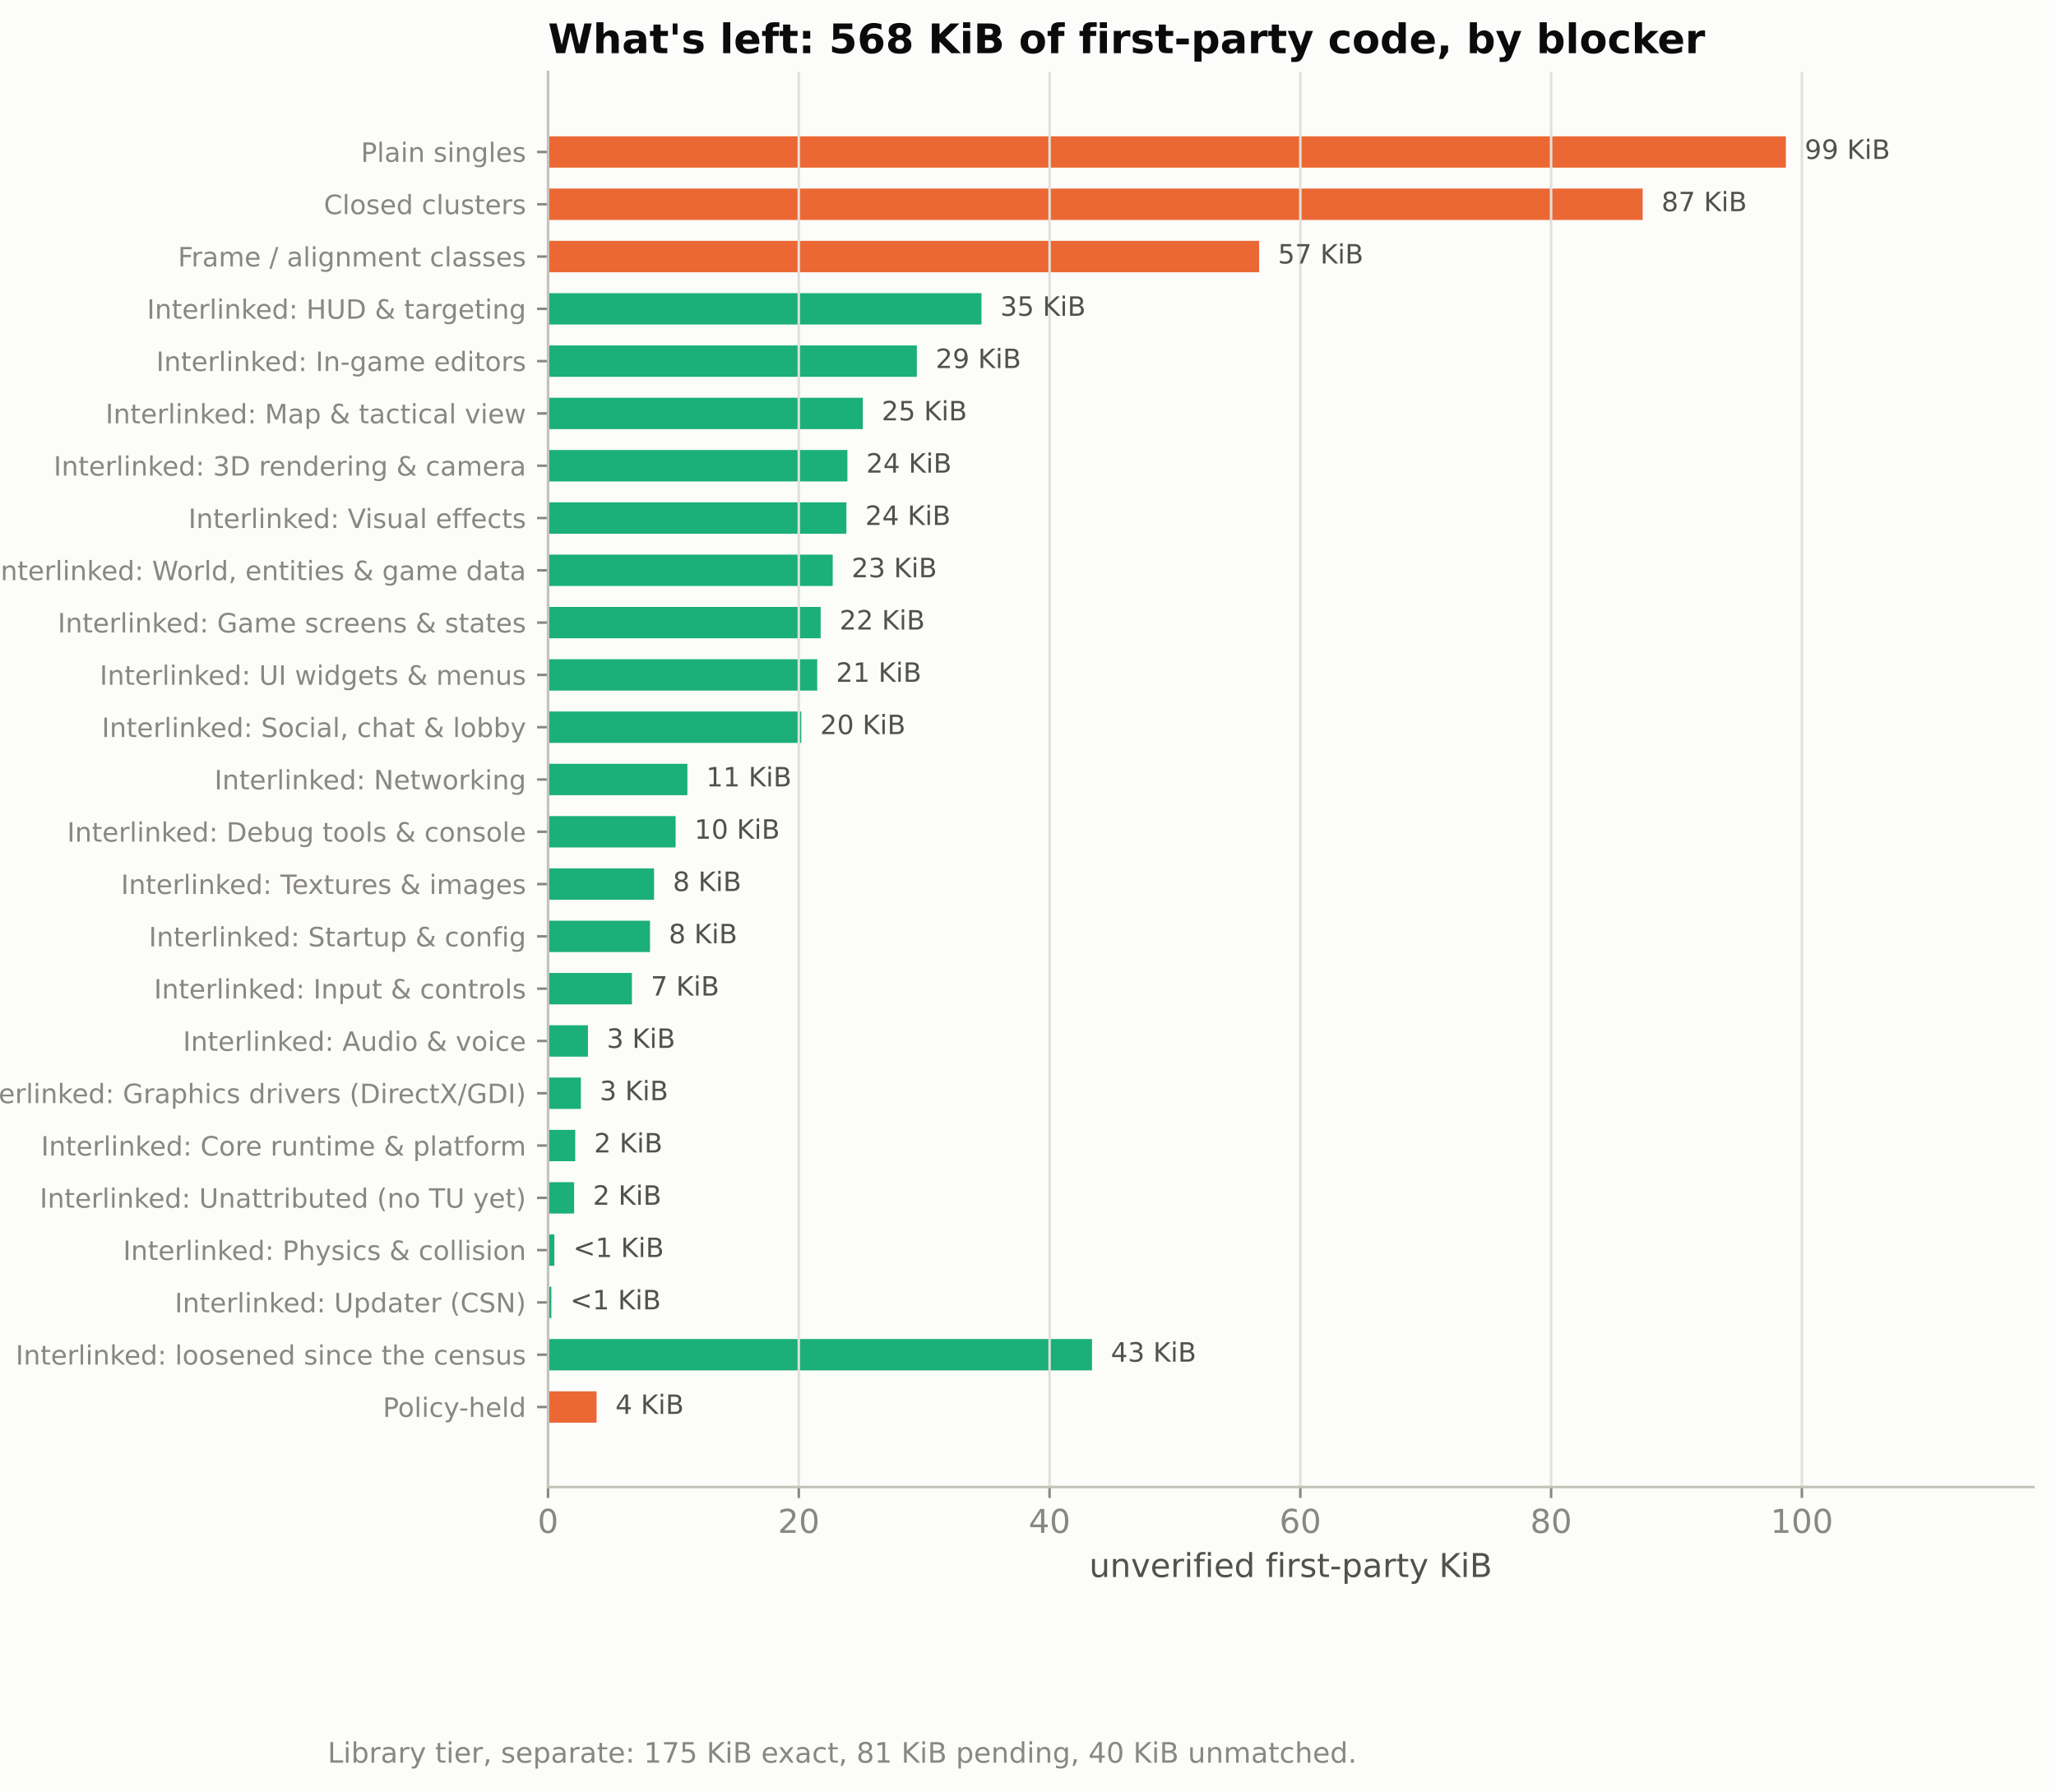
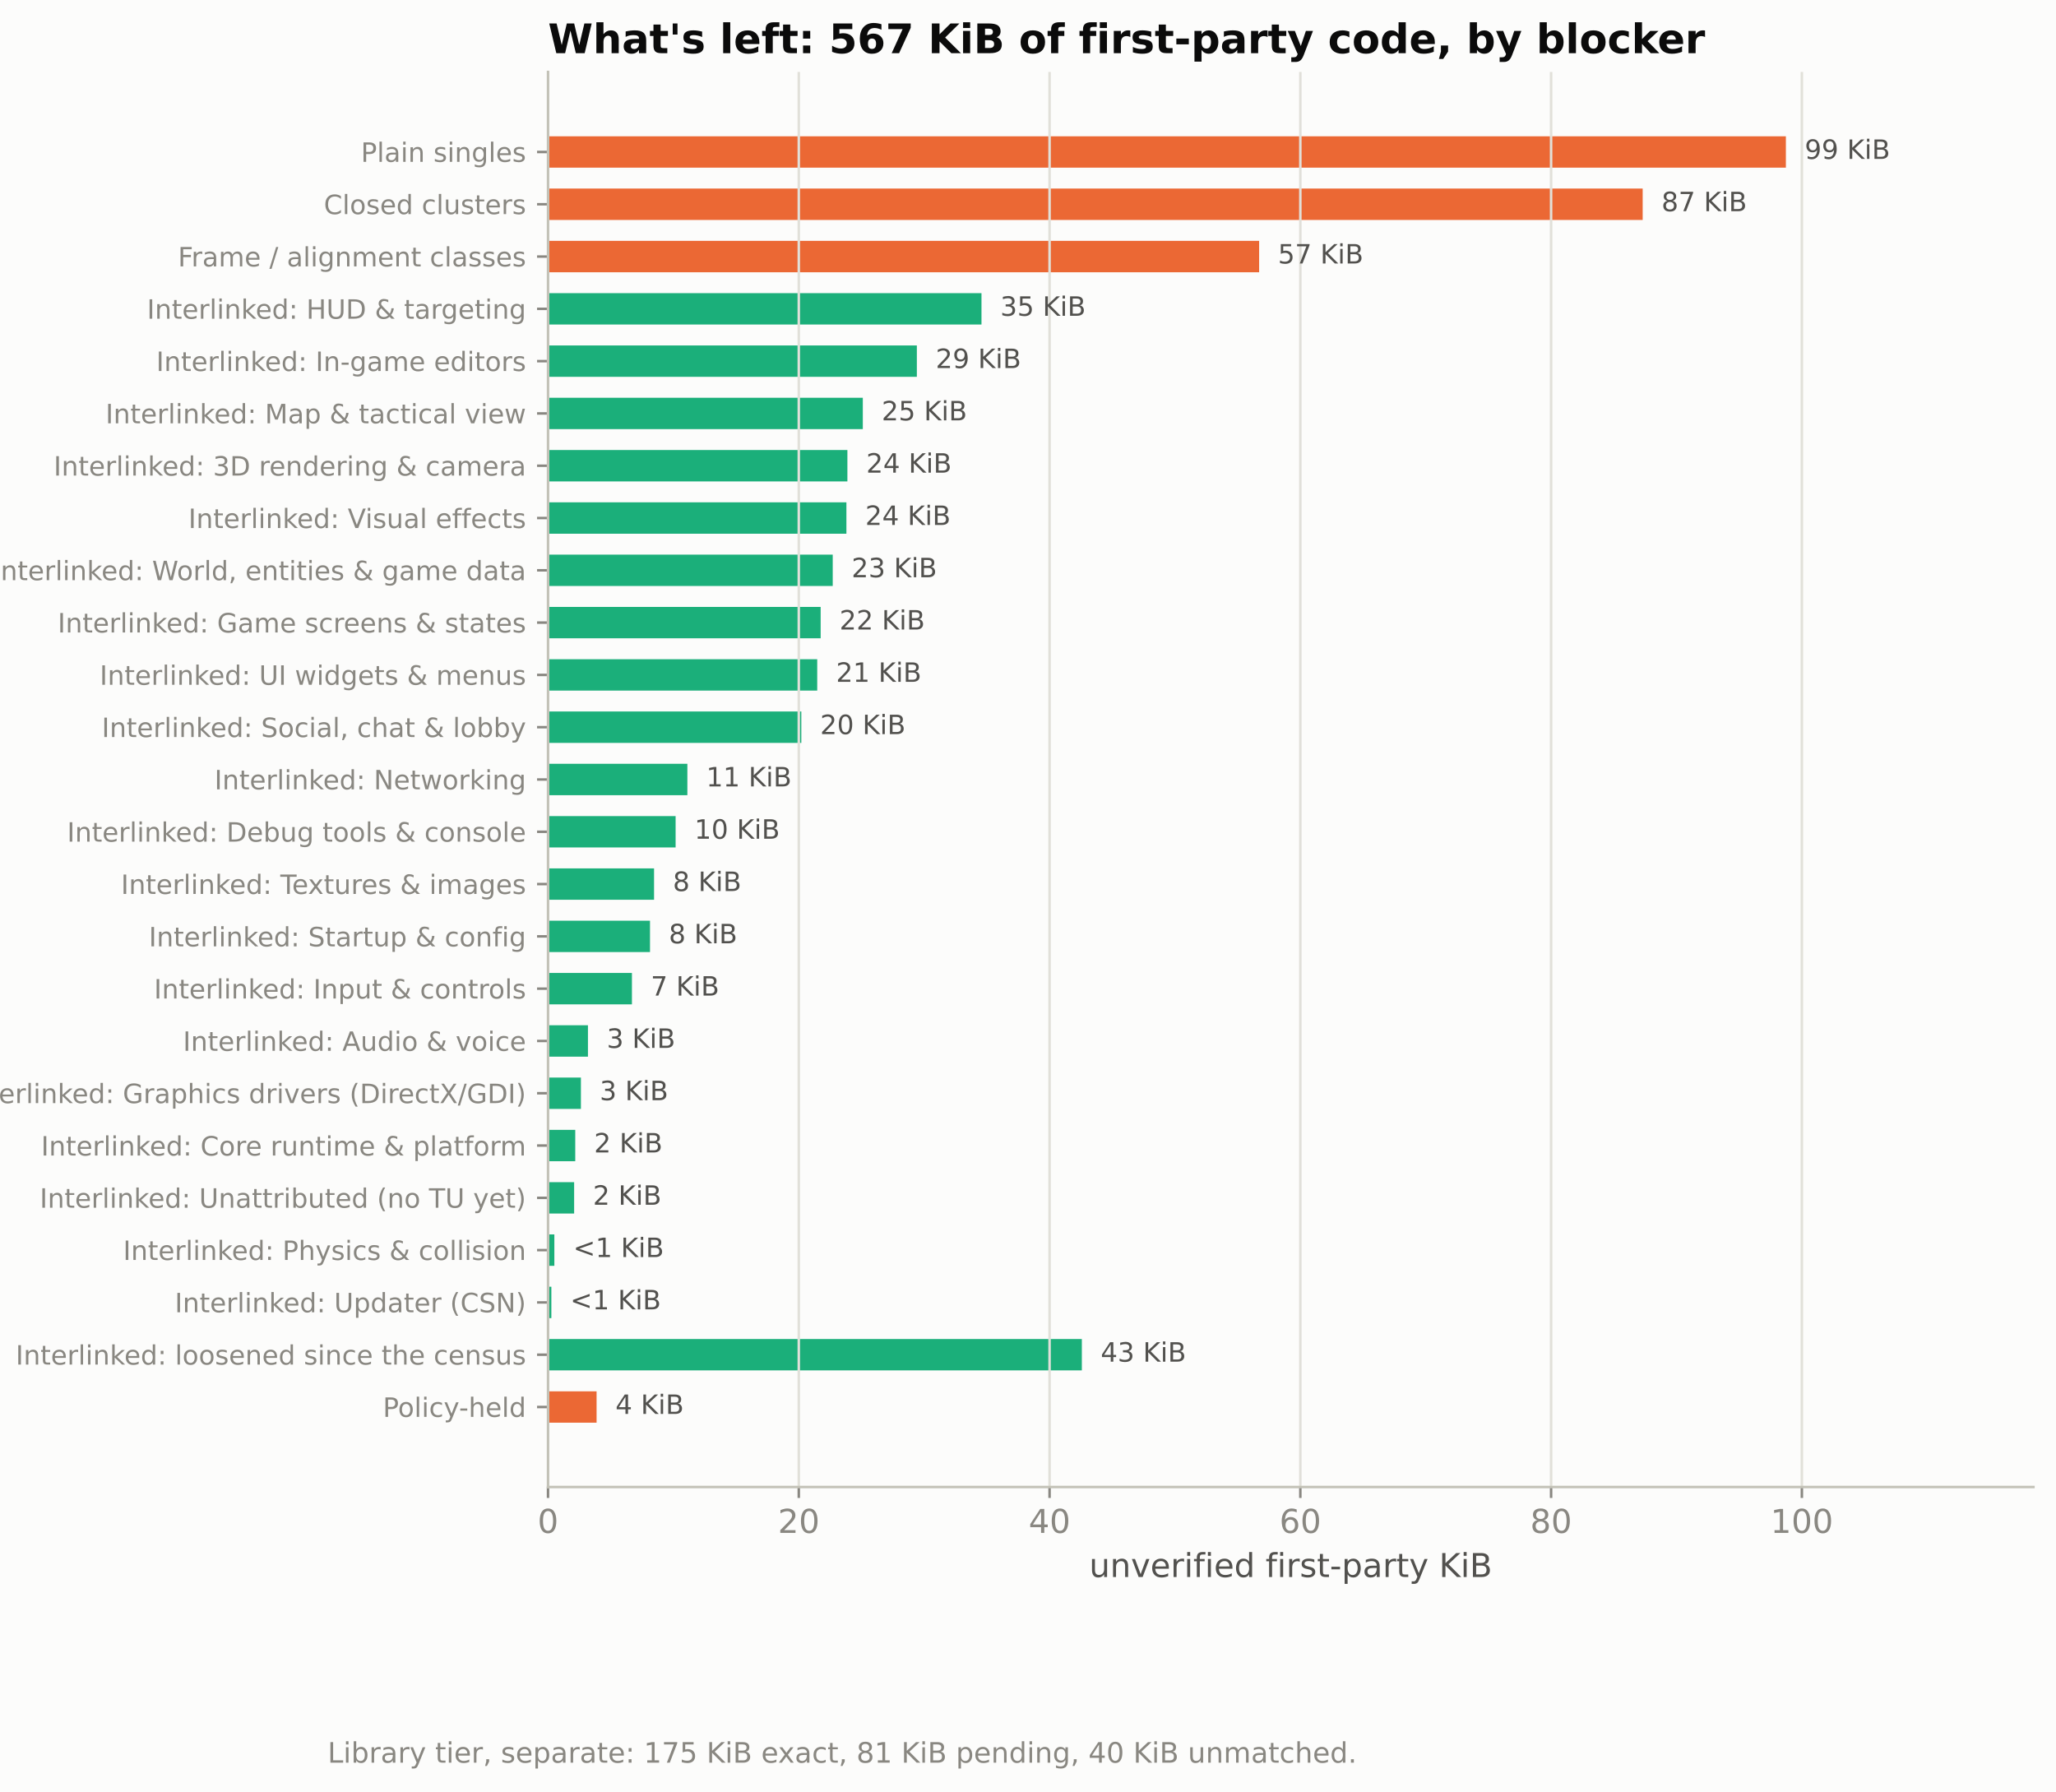
<svg xmlns="http://www.w3.org/2000/svg" xmlns:xlink="http://www.w3.org/1999/xlink" width="656.487pt" height="572.15pt" viewBox="0 0 656.487 572.15" version="1.1">
  <defs>
    <style type="text/css">*{stroke-linejoin: round; stroke-linecap: butt}</style>
  </defs>
  <g id="figure_1">
    <g id="patch_1">
      <path d="M 0 572.15  L 656.487 572.15  L 656.487 0  L 0 0  z " style="fill: #fcfcfb" />
    </g>
    <g id="axes_1">
      <g id="patch_2">
        <path d="M 174.987 474.812  L 649.287 474.812  L 649.287 22.976  L 174.987 22.976  z " style="fill: #fcfcfb" />
      </g>
      <g id="patch_3">
        <path d="M 174.987 454.274  L 190.489 454.274  L 190.489 444.256  L 174.987 444.256  z " clip-path="url(#p820f420fdf)" style="fill: #eb6834" />
      </g>
      <g id="patch_4">
-         <path d="M 174.987 437.577  L 348.684 437.577  L 348.684 427.558  L 174.987 427.558  z " clip-path="url(#p820f420fdf)" style="fill: #1baf7a" />
+         <path d="M 174.987 437.577  L 345.435 437.577  L 345.435 427.558  L 174.987 427.558  z " clip-path="url(#p820f420fdf)" style="fill: #1baf7a" />
      </g>
      <g id="patch_5">
        <path d="M 174.987 420.879  L 176.05 420.879  L 176.05 410.861  L 174.987 410.861  z " clip-path="url(#p820f420fdf)" style="fill: #1baf7a" />
      </g>
      <g id="patch_6">
        <path d="M 174.987 404.182  L 177.004 404.182  L 177.004 394.163  L 174.987 394.163  z " clip-path="url(#p820f420fdf)" style="fill: #1baf7a" />
      </g>
      <g id="patch_7">
        <path d="M 174.987 387.484  L 183.322 387.484  L 183.322 377.466  L 174.987 377.466  z " clip-path="url(#p820f420fdf)" style="fill: #1baf7a" />
      </g>
      <g id="patch_8">
        <path d="M 174.987 370.787  L 183.678 370.787  L 183.678 360.768  L 174.987 360.768  z " clip-path="url(#p820f420fdf)" style="fill: #1baf7a" />
      </g>
      <g id="patch_9">
        <path d="M 174.987 354.089  L 185.488 354.089  L 185.488 344.071  L 174.987 344.071  z " clip-path="url(#p820f420fdf)" style="fill: #1baf7a" />
      </g>
      <g id="patch_10">
        <path d="M 174.987 337.391  L 187.736 337.391  L 187.736 327.373  L 174.987 327.373  z " clip-path="url(#p820f420fdf)" style="fill: #1baf7a" />
      </g>
      <g id="patch_11">
        <path d="M 174.987 320.694  L 201.776 320.694  L 201.776 310.675  L 174.987 310.675  z " clip-path="url(#p820f420fdf)" style="fill: #1baf7a" />
      </g>
      <g id="patch_12">
        <path d="M 174.987 303.996  L 207.547 303.996  L 207.547 293.978  L 174.987 293.978  z " clip-path="url(#p820f420fdf)" style="fill: #1baf7a" />
      </g>
      <g id="patch_13">
        <path d="M 174.987 287.299  L 208.841 287.299  L 208.841 277.28  L 174.987 277.28  z " clip-path="url(#p820f420fdf)" style="fill: #1baf7a" />
      </g>
      <g id="patch_14">
        <path d="M 174.987 270.601  L 215.726 270.601  L 215.726 260.583  L 174.987 260.583  z " clip-path="url(#p820f420fdf)" style="fill: #1baf7a" />
      </g>
      <g id="patch_15">
        <path d="M 174.987 253.904  L 219.479 253.904  L 219.479 243.885  L 174.987 243.885  z " clip-path="url(#p820f420fdf)" style="fill: #1baf7a" />
      </g>
      <g id="patch_16">
        <path d="M 174.987 237.206  L 255.863 237.206  L 255.863 227.188  L 174.987 227.188  z " clip-path="url(#p820f420fdf)" style="fill: #1baf7a" />
      </g>
      <g id="patch_17">
        <path d="M 174.987 220.509  L 260.942 220.509  L 260.942 210.49  L 174.987 210.49  z " clip-path="url(#p820f420fdf)" style="fill: #1baf7a" />
      </g>
      <g id="patch_18">
        <path d="M 174.987 203.811  L 262.041 203.811  L 262.041 193.792  L 174.987 193.792  z " clip-path="url(#p820f420fdf)" style="fill: #1baf7a" />
      </g>
      <g id="patch_19">
        <path d="M 174.987 187.113  L 265.892 187.113  L 265.892 177.095  L 174.987 177.095  z " clip-path="url(#p820f420fdf)" style="fill: #1baf7a" />
      </g>
      <g id="patch_20">
        <path d="M 174.987 170.416  L 270.259 170.416  L 270.259 160.397  L 174.987 160.397  z " clip-path="url(#p820f420fdf)" style="fill: #1baf7a" />
      </g>
      <g id="patch_21">
        <path d="M 174.987 153.718  L 270.576 153.718  L 270.576 143.7  L 174.987 143.7  z " clip-path="url(#p820f420fdf)" style="fill: #1baf7a" />
      </g>
      <g id="patch_22">
        <path d="M 174.987 137.021  L 275.498 137.021  L 275.498 127.002  L 174.987 127.002  z " clip-path="url(#p820f420fdf)" style="fill: #1baf7a" />
      </g>
      <g id="patch_23">
        <path d="M 174.987 120.323  L 292.756 120.323  L 292.756 110.305  L 174.987 110.305  z " clip-path="url(#p820f420fdf)" style="fill: #1baf7a" />
      </g>
      <g id="patch_24">
        <path d="M 174.987 103.626  L 313.391 103.626  L 313.391 93.607  L 174.987 93.607  z " clip-path="url(#p820f420fdf)" style="fill: #1baf7a" />
      </g>
      <g id="patch_25">
        <path d="M 174.987 86.928  L 402.044 86.928  L 402.044 76.91  L 174.987 76.91  z " clip-path="url(#p820f420fdf)" style="fill: #eb6834" />
      </g>
      <g id="patch_26">
        <path d="M 174.987 70.231  L 524.513 70.231  L 524.513 60.212  L 174.987 60.212  z " clip-path="url(#p820f420fdf)" style="fill: #eb6834" />
      </g>
      <g id="patch_27">
        <path d="M 174.987 53.533  L 570.237 53.533  L 570.237 43.514  L 174.987 43.514  z " clip-path="url(#p820f420fdf)" style="fill: #eb6834" />
      </g>
      <g id="matplotlib.axis_1">
        <g id="xtick_1">
          <g id="line2d_1">
            <path d="M 174.987 474.812  L 174.987 22.976  " clip-path="url(#p820f420fdf)" style="fill: none; stroke: #e1e0d9; stroke-width: 0.8; stroke-linecap: square" />
          </g>
          <g id="line2d_2">
            <defs>
              <path id="mc9588ca993" d="M 0 0  L 0 3.5  " style="stroke: #898781; stroke-width: 0.8" />
            </defs>
            <g>
              <use xlink:href="#mc9588ca993" x="174.987" y="474.812" style="fill: #898781; stroke: #898781; stroke-width: 0.8" />
            </g>
          </g>
          <g id="text_1">
            <text style="font-size: 10.5px; font-family: 'Segoe UI', 'DejaVu Sans', 'Bitstream Vera Sans', 'Computer Modern Sans Serif', 'Lucida Grande', 'Verdana', 'Geneva', 'Lucid', 'Arial', 'Helvetica', 'Avant Garde', sans-serif; text-anchor: middle; fill: #898781" x="174.987" y="489.457" transform="rotate(-0 174.9868 489.4567)">0</text>
          </g>
        </g>
        <g id="xtick_2">
          <g id="line2d_3">
            <path d="M 255.058 474.812  L 255.058 22.976  " clip-path="url(#p820f420fdf)" style="fill: none; stroke: #e1e0d9; stroke-width: 0.8; stroke-linecap: square" />
          </g>
          <g id="line2d_4">
            <g>
              <use xlink:href="#mc9588ca993" x="255.058" y="474.812" style="fill: #898781; stroke: #898781; stroke-width: 0.8" />
            </g>
          </g>
          <g id="text_2">
            <text style="font-size: 10.5px; font-family: 'Segoe UI', 'DejaVu Sans', 'Bitstream Vera Sans', 'Computer Modern Sans Serif', 'Lucida Grande', 'Verdana', 'Geneva', 'Lucid', 'Arial', 'Helvetica', 'Avant Garde', sans-serif; text-anchor: middle; fill: #898781" x="255.058" y="489.457" transform="rotate(-0 255.058 489.4567)">20</text>
          </g>
        </g>
        <g id="xtick_3">
          <g id="line2d_5">
            <path d="M 335.129 474.812  L 335.129 22.976  " clip-path="url(#p820f420fdf)" style="fill: none; stroke: #e1e0d9; stroke-width: 0.8; stroke-linecap: square" />
          </g>
          <g id="line2d_6">
            <g>
              <use xlink:href="#mc9588ca993" x="335.129" y="474.812" style="fill: #898781; stroke: #898781; stroke-width: 0.8" />
            </g>
          </g>
          <g id="text_3">
            <text style="font-size: 10.5px; font-family: 'Segoe UI', 'DejaVu Sans', 'Bitstream Vera Sans', 'Computer Modern Sans Serif', 'Lucida Grande', 'Verdana', 'Geneva', 'Lucid', 'Arial', 'Helvetica', 'Avant Garde', sans-serif; text-anchor: middle; fill: #898781" x="335.129" y="489.457" transform="rotate(-0 335.1292 489.4567)">40</text>
          </g>
        </g>
        <g id="xtick_4">
          <g id="line2d_7">
            <path d="M 415.2 474.812  L 415.2 22.976  " clip-path="url(#p820f420fdf)" style="fill: none; stroke: #e1e0d9; stroke-width: 0.8; stroke-linecap: square" />
          </g>
          <g id="line2d_8">
            <g>
              <use xlink:href="#mc9588ca993" x="415.2" y="474.812" style="fill: #898781; stroke: #898781; stroke-width: 0.8" />
            </g>
          </g>
          <g id="text_4">
            <text style="font-size: 10.5px; font-family: 'Segoe UI', 'DejaVu Sans', 'Bitstream Vera Sans', 'Computer Modern Sans Serif', 'Lucida Grande', 'Verdana', 'Geneva', 'Lucid', 'Arial', 'Helvetica', 'Avant Garde', sans-serif; text-anchor: middle; fill: #898781" x="415.2" y="489.457" transform="rotate(-0 415.2005 489.4567)">60</text>
          </g>
        </g>
        <g id="xtick_5">
          <g id="line2d_9">
            <path d="M 495.272 474.812  L 495.272 22.976  " clip-path="url(#p820f420fdf)" style="fill: none; stroke: #e1e0d9; stroke-width: 0.8; stroke-linecap: square" />
          </g>
          <g id="line2d_10">
            <g>
              <use xlink:href="#mc9588ca993" x="495.272" y="474.812" style="fill: #898781; stroke: #898781; stroke-width: 0.8" />
            </g>
          </g>
          <g id="text_5">
            <text style="font-size: 10.5px; font-family: 'Segoe UI', 'DejaVu Sans', 'Bitstream Vera Sans', 'Computer Modern Sans Serif', 'Lucida Grande', 'Verdana', 'Geneva', 'Lucid', 'Arial', 'Helvetica', 'Avant Garde', sans-serif; text-anchor: middle; fill: #898781" x="495.272" y="489.457" transform="rotate(-0 495.2717 489.4567)">80</text>
          </g>
        </g>
        <g id="xtick_6">
          <g id="line2d_11">
            <path d="M 575.343 474.812  L 575.343 22.976  " clip-path="url(#p820f420fdf)" style="fill: none; stroke: #e1e0d9; stroke-width: 0.8; stroke-linecap: square" />
          </g>
          <g id="line2d_12">
            <g>
              <use xlink:href="#mc9588ca993" x="575.343" y="474.812" style="fill: #898781; stroke: #898781; stroke-width: 0.8" />
            </g>
          </g>
          <g id="text_6">
            <text style="font-size: 10.5px; font-family: 'Segoe UI', 'DejaVu Sans', 'Bitstream Vera Sans', 'Computer Modern Sans Serif', 'Lucida Grande', 'Verdana', 'Geneva', 'Lucid', 'Arial', 'Helvetica', 'Avant Garde', sans-serif; text-anchor: middle; fill: #898781" x="575.343" y="489.457" transform="rotate(-0 575.3429 489.4567)">100</text>
          </g>
        </g>
        <g id="text_7">
          <text style="font-size: 10.5px; font-family: 'Segoe UI', 'DejaVu Sans', 'Bitstream Vera Sans', 'Computer Modern Sans Serif', 'Lucida Grande', 'Verdana', 'Geneva', 'Lucid', 'Arial', 'Helvetica', 'Avant Garde', sans-serif; text-anchor: middle; fill: #52514e" x="412.137" y="503.551" transform="rotate(-0 412.1368 503.5513)">unverified first-party KiB</text>
        </g>
      </g>
      <g id="matplotlib.axis_2">
        <g id="ytick_1">
          <g id="line2d_13">
            <defs>
              <path id="mee49852863" d="M 0 0  L -3.5 0  " style="stroke: #898781; stroke-width: 0.8" />
            </defs>
            <g>
              <use xlink:href="#mee49852863" x="174.987" y="449.265" style="fill: #898781; stroke: #898781; stroke-width: 0.8" />
            </g>
          </g>
          <g id="text_8">
            <text style="font-size: 8.5px; font-family: 'Segoe UI', 'DejaVu Sans', 'Bitstream Vera Sans', 'Computer Modern Sans Serif', 'Lucida Grande', 'Verdana', 'Geneva', 'Lucid', 'Arial', 'Helvetica', 'Avant Garde', sans-serif; text-anchor: end; fill: #898781" x="167.987" y="452.411" transform="rotate(-0 167.9868 452.4115)">Policy-held</text>
          </g>
        </g>
        <g id="ytick_2">
          <g id="line2d_14">
            <g>
              <use xlink:href="#mee49852863" x="174.987" y="432.568" style="fill: #898781; stroke: #898781; stroke-width: 0.8" />
            </g>
          </g>
          <g id="text_9">
            <text style="font-size: 8.5px; font-family: 'Segoe UI', 'DejaVu Sans', 'Bitstream Vera Sans', 'Computer Modern Sans Serif', 'Lucida Grande', 'Verdana', 'Geneva', 'Lucid', 'Arial', 'Helvetica', 'Avant Garde', sans-serif; text-anchor: end; fill: #898781" x="167.987" y="435.714" transform="rotate(-0 167.9868 435.7139)">  Interlinked: loosened since the census</text>
          </g>
        </g>
        <g id="ytick_3">
          <g id="line2d_15">
            <g>
              <use xlink:href="#mee49852863" x="174.987" y="415.87" style="fill: #898781; stroke: #898781; stroke-width: 0.8" />
            </g>
          </g>
          <g id="text_10">
            <text style="font-size: 8.5px; font-family: 'Segoe UI', 'DejaVu Sans', 'Bitstream Vera Sans', 'Computer Modern Sans Serif', 'Lucida Grande', 'Verdana', 'Geneva', 'Lucid', 'Arial', 'Helvetica', 'Avant Garde', sans-serif; text-anchor: end; fill: #898781" x="167.987" y="419.016" transform="rotate(-0 167.9868 419.0163)">  Interlinked: Updater (CSN)</text>
          </g>
        </g>
        <g id="ytick_4">
          <g id="line2d_16">
            <g>
              <use xlink:href="#mee49852863" x="174.987" y="399.172" style="fill: #898781; stroke: #898781; stroke-width: 0.8" />
            </g>
          </g>
          <g id="text_11">
            <text style="font-size: 8.5px; font-family: 'Segoe UI', 'DejaVu Sans', 'Bitstream Vera Sans', 'Computer Modern Sans Serif', 'Lucida Grande', 'Verdana', 'Geneva', 'Lucid', 'Arial', 'Helvetica', 'Avant Garde', sans-serif; text-anchor: end; fill: #898781" x="167.987" y="402.319" transform="rotate(-0 167.9868 402.3188)">  Interlinked: Physics &amp; collision</text>
          </g>
        </g>
        <g id="ytick_5">
          <g id="line2d_17">
            <g>
              <use xlink:href="#mee49852863" x="174.987" y="382.475" style="fill: #898781; stroke: #898781; stroke-width: 0.8" />
            </g>
          </g>
          <g id="text_12">
            <text style="font-size: 8.5px; font-family: 'Segoe UI', 'DejaVu Sans', 'Bitstream Vera Sans', 'Computer Modern Sans Serif', 'Lucida Grande', 'Verdana', 'Geneva', 'Lucid', 'Arial', 'Helvetica', 'Avant Garde', sans-serif; text-anchor: end; fill: #898781" x="167.987" y="385.621" transform="rotate(-0 167.9868 385.6212)">  Interlinked: Unattributed (no TU yet)</text>
          </g>
        </g>
        <g id="ytick_6">
          <g id="line2d_18">
            <g>
              <use xlink:href="#mee49852863" x="174.987" y="365.777" style="fill: #898781; stroke: #898781; stroke-width: 0.8" />
            </g>
          </g>
          <g id="text_13">
            <text style="font-size: 8.5px; font-family: 'Segoe UI', 'DejaVu Sans', 'Bitstream Vera Sans', 'Computer Modern Sans Serif', 'Lucida Grande', 'Verdana', 'Geneva', 'Lucid', 'Arial', 'Helvetica', 'Avant Garde', sans-serif; text-anchor: end; fill: #898781" x="167.987" y="368.969" transform="rotate(-0 167.9868 368.9688)">  Interlinked: Core runtime &amp; platform</text>
          </g>
        </g>
        <g id="ytick_7">
          <g id="line2d_19">
            <g>
              <use xlink:href="#mee49852863" x="174.987" y="349.08" style="fill: #898781; stroke: #898781; stroke-width: 0.8" />
            </g>
          </g>
          <g id="text_14">
            <text style="font-size: 8.5px; font-family: 'Segoe UI', 'DejaVu Sans', 'Bitstream Vera Sans', 'Computer Modern Sans Serif', 'Lucida Grande', 'Verdana', 'Geneva', 'Lucid', 'Arial', 'Helvetica', 'Avant Garde', sans-serif; text-anchor: end; fill: #898781" x="167.987" y="352.226" transform="rotate(-0 167.9868 352.2261)">  Interlinked: Graphics drivers (DirectX/GDI)</text>
          </g>
        </g>
        <g id="ytick_8">
          <g id="line2d_20">
            <g>
              <use xlink:href="#mee49852863" x="174.987" y="332.382" style="fill: #898781; stroke: #898781; stroke-width: 0.8" />
            </g>
          </g>
          <g id="text_15">
            <text style="font-size: 8.5px; font-family: 'Segoe UI', 'DejaVu Sans', 'Bitstream Vera Sans', 'Computer Modern Sans Serif', 'Lucida Grande', 'Verdana', 'Geneva', 'Lucid', 'Arial', 'Helvetica', 'Avant Garde', sans-serif; text-anchor: end; fill: #898781" x="167.987" y="335.529" transform="rotate(-0 167.9868 335.5285)">  Interlinked: Audio &amp; voice</text>
          </g>
        </g>
        <g id="ytick_9">
          <g id="line2d_21">
            <g>
              <use xlink:href="#mee49852863" x="174.987" y="315.685" style="fill: #898781; stroke: #898781; stroke-width: 0.8" />
            </g>
          </g>
          <g id="text_16">
            <text style="font-size: 8.5px; font-family: 'Segoe UI', 'DejaVu Sans', 'Bitstream Vera Sans', 'Computer Modern Sans Serif', 'Lucida Grande', 'Verdana', 'Geneva', 'Lucid', 'Arial', 'Helvetica', 'Avant Garde', sans-serif; text-anchor: end; fill: #898781" x="167.987" y="318.831" transform="rotate(-0 167.9868 318.831)">  Interlinked: Input &amp; controls</text>
          </g>
        </g>
        <g id="ytick_10">
          <g id="line2d_22">
            <g>
              <use xlink:href="#mee49852863" x="174.987" y="298.987" style="fill: #898781; stroke: #898781; stroke-width: 0.8" />
            </g>
          </g>
          <g id="text_17">
            <text style="font-size: 8.5px; font-family: 'Segoe UI', 'DejaVu Sans', 'Bitstream Vera Sans', 'Computer Modern Sans Serif', 'Lucida Grande', 'Verdana', 'Geneva', 'Lucid', 'Arial', 'Helvetica', 'Avant Garde', sans-serif; text-anchor: end; fill: #898781" x="167.987" y="302.179" transform="rotate(-0 167.9868 302.1786)">  Interlinked: Startup &amp; config</text>
          </g>
        </g>
        <g id="ytick_11">
          <g id="line2d_23">
            <g>
              <use xlink:href="#mee49852863" x="174.987" y="282.29" style="fill: #898781; stroke: #898781; stroke-width: 0.8" />
            </g>
          </g>
          <g id="text_18">
            <text style="font-size: 8.5px; font-family: 'Segoe UI', 'DejaVu Sans', 'Bitstream Vera Sans', 'Computer Modern Sans Serif', 'Lucida Grande', 'Verdana', 'Geneva', 'Lucid', 'Arial', 'Helvetica', 'Avant Garde', sans-serif; text-anchor: end; fill: #898781" x="167.987" y="285.436" transform="rotate(-0 167.9868 285.4359)">  Interlinked: Textures &amp; images</text>
          </g>
        </g>
        <g id="ytick_12">
          <g id="line2d_24">
            <g>
              <use xlink:href="#mee49852863" x="174.987" y="265.592" style="fill: #898781; stroke: #898781; stroke-width: 0.8" />
            </g>
          </g>
          <g id="text_19">
            <text style="font-size: 8.5px; font-family: 'Segoe UI', 'DejaVu Sans', 'Bitstream Vera Sans', 'Computer Modern Sans Serif', 'Lucida Grande', 'Verdana', 'Geneva', 'Lucid', 'Arial', 'Helvetica', 'Avant Garde', sans-serif; text-anchor: end; fill: #898781" x="167.987" y="268.738" transform="rotate(-0 167.9868 268.7383)">  Interlinked: Debug tools &amp; console</text>
          </g>
        </g>
        <g id="ytick_13">
          <g id="line2d_25">
            <g>
              <use xlink:href="#mee49852863" x="174.987" y="248.894" style="fill: #898781; stroke: #898781; stroke-width: 0.8" />
            </g>
          </g>
          <g id="text_20">
            <text style="font-size: 8.5px; font-family: 'Segoe UI', 'DejaVu Sans', 'Bitstream Vera Sans', 'Computer Modern Sans Serif', 'Lucida Grande', 'Verdana', 'Geneva', 'Lucid', 'Arial', 'Helvetica', 'Avant Garde', sans-serif; text-anchor: end; fill: #898781" x="167.987" y="252.041" transform="rotate(-0 167.9868 252.0407)">  Interlinked: Networking</text>
          </g>
        </g>
        <g id="ytick_14">
          <g id="line2d_26">
            <g>
              <use xlink:href="#mee49852863" x="174.987" y="232.197" style="fill: #898781; stroke: #898781; stroke-width: 0.8" />
            </g>
          </g>
          <g id="text_21">
            <text style="font-size: 8.5px; font-family: 'Segoe UI', 'DejaVu Sans', 'Bitstream Vera Sans', 'Computer Modern Sans Serif', 'Lucida Grande', 'Verdana', 'Geneva', 'Lucid', 'Arial', 'Helvetica', 'Avant Garde', sans-serif; text-anchor: end; fill: #898781" x="167.987" y="235.343" transform="rotate(-0 167.9868 235.3432)">  Interlinked: Social, chat &amp; lobby</text>
          </g>
        </g>
        <g id="ytick_15">
          <g id="line2d_27">
            <g>
              <use xlink:href="#mee49852863" x="174.987" y="215.499" style="fill: #898781; stroke: #898781; stroke-width: 0.8" />
            </g>
          </g>
          <g id="text_22">
            <text style="font-size: 8.5px; font-family: 'Segoe UI', 'DejaVu Sans', 'Bitstream Vera Sans', 'Computer Modern Sans Serif', 'Lucida Grande', 'Verdana', 'Geneva', 'Lucid', 'Arial', 'Helvetica', 'Avant Garde', sans-serif; text-anchor: end; fill: #898781" x="167.987" y="218.646" transform="rotate(-0 167.9868 218.6456)">  Interlinked: UI widgets &amp; menus</text>
          </g>
        </g>
        <g id="ytick_16">
          <g id="line2d_28">
            <g>
              <use xlink:href="#mee49852863" x="174.987" y="198.802" style="fill: #898781; stroke: #898781; stroke-width: 0.8" />
            </g>
          </g>
          <g id="text_23">
            <text style="font-size: 8.5px; font-family: 'Segoe UI', 'DejaVu Sans', 'Bitstream Vera Sans', 'Computer Modern Sans Serif', 'Lucida Grande', 'Verdana', 'Geneva', 'Lucid', 'Arial', 'Helvetica', 'Avant Garde', sans-serif; text-anchor: end; fill: #898781" x="167.987" y="201.948" transform="rotate(-0 167.9868 201.9481)">  Interlinked: Game screens &amp; states</text>
          </g>
        </g>
        <g id="ytick_17">
          <g id="line2d_29">
            <g>
              <use xlink:href="#mee49852863" x="174.987" y="182.104" style="fill: #898781; stroke: #898781; stroke-width: 0.8" />
            </g>
          </g>
          <g id="text_24">
            <text style="font-size: 8.5px; font-family: 'Segoe UI', 'DejaVu Sans', 'Bitstream Vera Sans', 'Computer Modern Sans Serif', 'Lucida Grande', 'Verdana', 'Geneva', 'Lucid', 'Arial', 'Helvetica', 'Avant Garde', sans-serif; text-anchor: end; fill: #898781" x="167.987" y="185.25" transform="rotate(-0 167.9868 185.2505)">  Interlinked: World, entities &amp; game data</text>
          </g>
        </g>
        <g id="ytick_18">
          <g id="line2d_30">
            <g>
              <use xlink:href="#mee49852863" x="174.987" y="165.407" style="fill: #898781; stroke: #898781; stroke-width: 0.8" />
            </g>
          </g>
          <g id="text_25">
            <text style="font-size: 8.5px; font-family: 'Segoe UI', 'DejaVu Sans', 'Bitstream Vera Sans', 'Computer Modern Sans Serif', 'Lucida Grande', 'Verdana', 'Geneva', 'Lucid', 'Arial', 'Helvetica', 'Avant Garde', sans-serif; text-anchor: end; fill: #898781" x="167.987" y="168.598" transform="rotate(-0 167.9868 168.5981)">  Interlinked: Visual effects</text>
          </g>
        </g>
        <g id="ytick_19">
          <g id="line2d_31">
            <g>
              <use xlink:href="#mee49852863" x="174.987" y="148.709" style="fill: #898781; stroke: #898781; stroke-width: 0.8" />
            </g>
          </g>
          <g id="text_26">
            <text style="font-size: 8.5px; font-family: 'Segoe UI', 'DejaVu Sans', 'Bitstream Vera Sans', 'Computer Modern Sans Serif', 'Lucida Grande', 'Verdana', 'Geneva', 'Lucid', 'Arial', 'Helvetica', 'Avant Garde', sans-serif; text-anchor: end; fill: #898781" x="167.987" y="151.855" transform="rotate(-0 167.9868 151.8554)">  Interlinked: 3D rendering &amp; camera</text>
          </g>
        </g>
        <g id="ytick_20">
          <g id="line2d_32">
            <g>
              <use xlink:href="#mee49852863" x="174.987" y="132.011" style="fill: #898781; stroke: #898781; stroke-width: 0.8" />
            </g>
          </g>
          <g id="text_27">
            <text style="font-size: 8.5px; font-family: 'Segoe UI', 'DejaVu Sans', 'Bitstream Vera Sans', 'Computer Modern Sans Serif', 'Lucida Grande', 'Verdana', 'Geneva', 'Lucid', 'Arial', 'Helvetica', 'Avant Garde', sans-serif; text-anchor: end; fill: #898781" x="167.987" y="135.158" transform="rotate(-0 167.9868 135.1578)">  Interlinked: Map &amp; tactical view</text>
          </g>
        </g>
        <g id="ytick_21">
          <g id="line2d_33">
            <g>
              <use xlink:href="#mee49852863" x="174.987" y="115.314" style="fill: #898781; stroke: #898781; stroke-width: 0.8" />
            </g>
          </g>
          <g id="text_28">
            <text style="font-size: 8.5px; font-family: 'Segoe UI', 'DejaVu Sans', 'Bitstream Vera Sans', 'Computer Modern Sans Serif', 'Lucida Grande', 'Verdana', 'Geneva', 'Lucid', 'Arial', 'Helvetica', 'Avant Garde', sans-serif; text-anchor: end; fill: #898781" x="167.987" y="118.46" transform="rotate(-0 167.9868 118.4602)">  Interlinked: In-game editors</text>
          </g>
        </g>
        <g id="ytick_22">
          <g id="line2d_34">
            <g>
              <use xlink:href="#mee49852863" x="174.987" y="98.616" style="fill: #898781; stroke: #898781; stroke-width: 0.8" />
            </g>
          </g>
          <g id="text_29">
            <text style="font-size: 8.5px; font-family: 'Segoe UI', 'DejaVu Sans', 'Bitstream Vera Sans', 'Computer Modern Sans Serif', 'Lucida Grande', 'Verdana', 'Geneva', 'Lucid', 'Arial', 'Helvetica', 'Avant Garde', sans-serif; text-anchor: end; fill: #898781" x="167.987" y="101.763" transform="rotate(-0 167.9868 101.7627)">  Interlinked: HUD &amp; targeting</text>
          </g>
        </g>
        <g id="ytick_23">
          <g id="line2d_35">
            <g>
              <use xlink:href="#mee49852863" x="174.987" y="81.919" style="fill: #898781; stroke: #898781; stroke-width: 0.8" />
            </g>
          </g>
          <g id="text_30">
            <text style="font-size: 8.5px; font-family: 'Segoe UI', 'DejaVu Sans', 'Bitstream Vera Sans', 'Computer Modern Sans Serif', 'Lucida Grande', 'Verdana', 'Geneva', 'Lucid', 'Arial', 'Helvetica', 'Avant Garde', sans-serif; text-anchor: end; fill: #898781" x="167.987" y="85.065" transform="rotate(-0 167.9868 85.06512)">Frame / alignment classes</text>
          </g>
        </g>
        <g id="ytick_24">
          <g id="line2d_36">
            <g>
              <use xlink:href="#mee49852863" x="174.987" y="65.221" style="fill: #898781; stroke: #898781; stroke-width: 0.8" />
            </g>
          </g>
          <g id="text_31">
            <text style="font-size: 8.5px; font-family: 'Segoe UI', 'DejaVu Sans', 'Bitstream Vera Sans', 'Computer Modern Sans Serif', 'Lucida Grande', 'Verdana', 'Geneva', 'Lucid', 'Arial', 'Helvetica', 'Avant Garde', sans-serif; text-anchor: end; fill: #898781" x="167.987" y="68.368" transform="rotate(-0 167.9868 68.36756)">Closed clusters</text>
          </g>
        </g>
        <g id="ytick_25">
          <g id="line2d_37">
            <g>
              <use xlink:href="#mee49852863" x="174.987" y="48.524" style="fill: #898781; stroke: #898781; stroke-width: 0.8" />
            </g>
          </g>
          <g id="text_32">
            <text style="font-size: 8.5px; font-family: 'Segoe UI', 'DejaVu Sans', 'Bitstream Vera Sans', 'Computer Modern Sans Serif', 'Lucida Grande', 'Verdana', 'Geneva', 'Lucid', 'Arial', 'Helvetica', 'Avant Garde', sans-serif; text-anchor: end; fill: #898781" x="167.987" y="51.67" transform="rotate(-0 167.9868 51.67)">Plain singles</text>
          </g>
        </g>
      </g>
      <g id="patch_28">
        <path d="M 174.987 474.812  L 174.987 22.976  " style="fill: none; stroke: #c3c2b7; stroke-width: 0.8; stroke-linejoin: miter; stroke-linecap: square" />
      </g>
      <g id="patch_29">
        <path d="M 174.987 474.812  L 649.287 474.812  " style="fill: none; stroke: #c3c2b7; stroke-width: 0.8; stroke-linejoin: miter; stroke-linecap: square" />
      </g>
      <g id="text_33">
        <text style="font-size: 8.5px; font-family: 'Segoe UI', 'DejaVu Sans', 'Bitstream Vera Sans', 'Computer Modern Sans Serif', 'Lucida Grande', 'Verdana', 'Geneva', 'Lucid', 'Arial', 'Helvetica', 'Avant Garde', sans-serif; text-anchor: start; fill: #52514e" x="196.494" y="451.477" transform="rotate(-0 196.4942 451.4772)">4 KiB</text>
      </g>
      <g id="text_34">
-         <text style="font-size: 8.5px; font-family: 'Segoe UI', 'DejaVu Sans', 'Bitstream Vera Sans', 'Computer Modern Sans Serif', 'Lucida Grande', 'Verdana', 'Geneva', 'Lucid', 'Arial', 'Helvetica', 'Avant Garde', sans-serif; text-anchor: start; fill: #52514e" x="354.69" y="434.78" transform="rotate(-0 354.6896 434.7797)">43 KiB</text>
+         <text style="font-size: 8.5px; font-family: 'Segoe UI', 'DejaVu Sans', 'Bitstream Vera Sans', 'Computer Modern Sans Serif', 'Lucida Grande', 'Verdana', 'Geneva', 'Lucid', 'Arial', 'Helvetica', 'Avant Garde', sans-serif; text-anchor: start; fill: #52514e" x="351.441" y="434.78" transform="rotate(-0 351.4406 434.7797)">43 KiB</text>
      </g>
      <g id="text_35">
        <text style="font-size: 8.5px; font-family: 'Segoe UI', 'DejaVu Sans', 'Bitstream Vera Sans', 'Computer Modern Sans Serif', 'Lucida Grande', 'Verdana', 'Geneva', 'Lucid', 'Arial', 'Helvetica', 'Avant Garde', sans-serif; text-anchor: start; fill: #52514e" x="182.056" y="418.082" transform="rotate(-0 182.0556 418.0821)">&lt;1 KiB</text>
      </g>
      <g id="text_36">
        <text style="font-size: 8.5px; font-family: 'Segoe UI', 'DejaVu Sans', 'Bitstream Vera Sans', 'Computer Modern Sans Serif', 'Lucida Grande', 'Verdana', 'Geneva', 'Lucid', 'Arial', 'Helvetica', 'Avant Garde', sans-serif; text-anchor: start; fill: #52514e" x="183.01" y="401.385" transform="rotate(-0 183.0096 401.3845)">&lt;1 KiB</text>
      </g>
      <g id="text_37">
        <text style="font-size: 8.5px; font-family: 'Segoe UI', 'DejaVu Sans', 'Bitstream Vera Sans', 'Computer Modern Sans Serif', 'Lucida Grande', 'Verdana', 'Geneva', 'Lucid', 'Arial', 'Helvetica', 'Avant Garde', sans-serif; text-anchor: start; fill: #52514e" x="189.328" y="384.687" transform="rotate(-0 189.3277 384.687)">2 KiB</text>
      </g>
      <g id="text_38">
        <text style="font-size: 8.5px; font-family: 'Segoe UI', 'DejaVu Sans', 'Bitstream Vera Sans', 'Computer Modern Sans Serif', 'Lucida Grande', 'Verdana', 'Geneva', 'Lucid', 'Arial', 'Helvetica', 'Avant Garde', sans-serif; text-anchor: start; fill: #52514e" x="189.683" y="367.989" transform="rotate(-0 189.6835 367.9894)">2 KiB</text>
      </g>
      <g id="text_39">
        <text style="font-size: 8.5px; font-family: 'Segoe UI', 'DejaVu Sans', 'Bitstream Vera Sans', 'Computer Modern Sans Serif', 'Lucida Grande', 'Verdana', 'Geneva', 'Lucid', 'Arial', 'Helvetica', 'Avant Garde', sans-serif; text-anchor: start; fill: #52514e" x="191.494" y="351.292" transform="rotate(-0 191.4937 351.2918)">3 KiB</text>
      </g>
      <g id="text_40">
        <text style="font-size: 8.5px; font-family: 'Segoe UI', 'DejaVu Sans', 'Bitstream Vera Sans', 'Computer Modern Sans Serif', 'Lucida Grande', 'Verdana', 'Geneva', 'Lucid', 'Arial', 'Helvetica', 'Avant Garde', sans-serif; text-anchor: start; fill: #52514e" x="193.742" y="334.594" transform="rotate(-0 193.7418 334.5943)">3 KiB</text>
      </g>
      <g id="text_41">
        <text style="font-size: 8.5px; font-family: 'Segoe UI', 'DejaVu Sans', 'Bitstream Vera Sans', 'Computer Modern Sans Serif', 'Lucida Grande', 'Verdana', 'Geneva', 'Lucid', 'Arial', 'Helvetica', 'Avant Garde', sans-serif; text-anchor: start; fill: #52514e" x="207.782" y="317.897" transform="rotate(-0 207.7816 317.8967)">7 KiB</text>
      </g>
      <g id="text_42">
        <text style="font-size: 8.5px; font-family: 'Segoe UI', 'DejaVu Sans', 'Bitstream Vera Sans', 'Computer Modern Sans Serif', 'Lucida Grande', 'Verdana', 'Geneva', 'Lucid', 'Arial', 'Helvetica', 'Avant Garde', sans-serif; text-anchor: start; fill: #52514e" x="213.552" y="301.199" transform="rotate(-0 213.5523 301.1992)">8 KiB</text>
      </g>
      <g id="text_43">
        <text style="font-size: 8.5px; font-family: 'Segoe UI', 'DejaVu Sans', 'Bitstream Vera Sans', 'Computer Modern Sans Serif', 'Lucida Grande', 'Verdana', 'Geneva', 'Lucid', 'Arial', 'Helvetica', 'Avant Garde', sans-serif; text-anchor: start; fill: #52514e" x="214.846" y="284.502" transform="rotate(-0 214.8465 284.5016)">8 KiB</text>
      </g>
      <g id="text_44">
        <text style="font-size: 8.5px; font-family: 'Segoe UI', 'DejaVu Sans', 'Bitstream Vera Sans', 'Computer Modern Sans Serif', 'Lucida Grande', 'Verdana', 'Geneva', 'Lucid', 'Arial', 'Helvetica', 'Avant Garde', sans-serif; text-anchor: start; fill: #52514e" x="221.732" y="267.804" transform="rotate(-0 221.7315 267.804)">10 KiB</text>
      </g>
      <g id="text_45">
        <text style="font-size: 8.5px; font-family: 'Segoe UI', 'DejaVu Sans', 'Bitstream Vera Sans', 'Computer Modern Sans Serif', 'Lucida Grande', 'Verdana', 'Geneva', 'Lucid', 'Arial', 'Helvetica', 'Avant Garde', sans-serif; text-anchor: start; fill: #52514e" x="225.485" y="251.106" transform="rotate(-0 225.4848 251.1065)">11 KiB</text>
      </g>
      <g id="text_46">
        <text style="font-size: 8.5px; font-family: 'Segoe UI', 'DejaVu Sans', 'Bitstream Vera Sans', 'Computer Modern Sans Serif', 'Lucida Grande', 'Verdana', 'Geneva', 'Lucid', 'Arial', 'Helvetica', 'Avant Garde', sans-serif; text-anchor: start; fill: #52514e" x="261.869" y="234.409" transform="rotate(-0 261.8688 234.4089)">20 KiB</text>
      </g>
      <g id="text_47">
        <text style="font-size: 8.5px; font-family: 'Segoe UI', 'DejaVu Sans', 'Bitstream Vera Sans', 'Computer Modern Sans Serif', 'Lucida Grande', 'Verdana', 'Geneva', 'Lucid', 'Arial', 'Helvetica', 'Avant Garde', sans-serif; text-anchor: start; fill: #52514e" x="266.947" y="217.711" transform="rotate(-0 266.9475 217.7114)">21 KiB</text>
      </g>
      <g id="text_48">
        <text style="font-size: 8.5px; font-family: 'Segoe UI', 'DejaVu Sans', 'Bitstream Vera Sans', 'Computer Modern Sans Serif', 'Lucida Grande', 'Verdana', 'Geneva', 'Lucid', 'Arial', 'Helvetica', 'Avant Garde', sans-serif; text-anchor: start; fill: #52514e" x="268.046" y="201.014" transform="rotate(-0 268.0461 201.0138)">22 KiB</text>
      </g>
      <g id="text_49">
        <text style="font-size: 8.5px; font-family: 'Segoe UI', 'DejaVu Sans', 'Bitstream Vera Sans', 'Computer Modern Sans Serif', 'Lucida Grande', 'Verdana', 'Geneva', 'Lucid', 'Arial', 'Helvetica', 'Avant Garde', sans-serif; text-anchor: start; fill: #52514e" x="271.897" y="184.316" transform="rotate(-0 271.8972 184.3162)">23 KiB</text>
      </g>
      <g id="text_50">
        <text style="font-size: 8.5px; font-family: 'Segoe UI', 'DejaVu Sans', 'Bitstream Vera Sans', 'Computer Modern Sans Serif', 'Lucida Grande', 'Verdana', 'Geneva', 'Lucid', 'Arial', 'Helvetica', 'Avant Garde', sans-serif; text-anchor: start; fill: #52514e" x="276.264" y="167.619" transform="rotate(-0 276.2644 167.6187)">24 KiB</text>
      </g>
      <g id="text_51">
        <text style="font-size: 8.5px; font-family: 'Segoe UI', 'DejaVu Sans', 'Bitstream Vera Sans', 'Computer Modern Sans Serif', 'Lucida Grande', 'Verdana', 'Geneva', 'Lucid', 'Arial', 'Helvetica', 'Avant Garde', sans-serif; text-anchor: start; fill: #52514e" x="276.581" y="150.921" transform="rotate(-0 276.5811 150.9211)">24 KiB</text>
      </g>
      <g id="text_52">
        <text style="font-size: 8.5px; font-family: 'Segoe UI', 'DejaVu Sans', 'Bitstream Vera Sans', 'Computer Modern Sans Serif', 'Lucida Grande', 'Verdana', 'Geneva', 'Lucid', 'Arial', 'Helvetica', 'Avant Garde', sans-serif; text-anchor: start; fill: #52514e" x="281.503" y="134.224" transform="rotate(-0 281.5034 134.2236)">25 KiB</text>
      </g>
      <g id="text_53">
        <text style="font-size: 8.5px; font-family: 'Segoe UI', 'DejaVu Sans', 'Bitstream Vera Sans', 'Computer Modern Sans Serif', 'Lucida Grande', 'Verdana', 'Geneva', 'Lucid', 'Arial', 'Helvetica', 'Avant Garde', sans-serif; text-anchor: start; fill: #52514e" x="298.761" y="117.526" transform="rotate(-0 298.761 117.526)">29 KiB</text>
      </g>
      <g id="text_54">
        <text style="font-size: 8.5px; font-family: 'Segoe UI', 'DejaVu Sans', 'Bitstream Vera Sans', 'Computer Modern Sans Serif', 'Lucida Grande', 'Verdana', 'Geneva', 'Lucid', 'Arial', 'Helvetica', 'Avant Garde', sans-serif; text-anchor: start; fill: #52514e" x="319.396" y="100.828" transform="rotate(-0 319.3965 100.8284)">35 KiB</text>
      </g>
      <g id="text_55">
        <text style="font-size: 8.5px; font-family: 'Segoe UI', 'DejaVu Sans', 'Bitstream Vera Sans', 'Computer Modern Sans Serif', 'Lucida Grande', 'Verdana', 'Geneva', 'Lucid', 'Arial', 'Helvetica', 'Avant Garde', sans-serif; text-anchor: start; fill: #52514e" x="408.05" y="84.131" transform="rotate(-0 408.0496 84.13087)">57 KiB</text>
      </g>
      <g id="text_56">
        <text style="font-size: 8.5px; font-family: 'Segoe UI', 'DejaVu Sans', 'Bitstream Vera Sans', 'Computer Modern Sans Serif', 'Lucida Grande', 'Verdana', 'Geneva', 'Lucid', 'Arial', 'Helvetica', 'Avant Garde', sans-serif; text-anchor: start; fill: #52514e" x="530.518" y="67.433" transform="rotate(-0 530.5179 67.43331)">87 KiB</text>
      </g>
      <g id="text_57">
        <text style="font-size: 8.5px; font-family: 'Segoe UI', 'DejaVu Sans', 'Bitstream Vera Sans', 'Computer Modern Sans Serif', 'Lucida Grande', 'Verdana', 'Geneva', 'Lucid', 'Arial', 'Helvetica', 'Avant Garde', sans-serif; text-anchor: start; fill: #52514e" x="576.242" y="50.736" transform="rotate(-0 576.2421 50.73575)">99 KiB</text>
      </g>
      <g id="text_58">
-         <text style="font-weight: 700; font-size: 13px; font-family: 'Segoe UI', 'DejaVu Sans', 'Bitstream Vera Sans', 'Computer Modern Sans Serif', 'Lucida Grande', 'Verdana', 'Geneva', 'Lucid', 'Arial', 'Helvetica', 'Avant Garde', sans-serif; text-anchor: start; fill: #0b0b0b" x="174.987" y="16.976" transform="rotate(-0 174.9868 16.97641)">What's left: 568 KiB of first-party code, by blocker</text>
+         <text style="font-weight: 700; font-size: 13px; font-family: 'Segoe UI', 'DejaVu Sans', 'Bitstream Vera Sans', 'Computer Modern Sans Serif', 'Lucida Grande', 'Verdana', 'Geneva', 'Lucid', 'Arial', 'Helvetica', 'Avant Garde', sans-serif; text-anchor: start; fill: #0b0b0b" x="174.987" y="16.976" transform="rotate(-0 174.9868 16.97641)">What's left: 567 KiB of first-party code, by blocker</text>
      </g>
    </g>
    <g id="text_59">
      <text style="font-size: 9px; font-family: 'Segoe UI', 'DejaVu Sans', 'Bitstream Vera Sans', 'Computer Modern Sans Serif', 'Lucida Grande', 'Verdana', 'Geneva', 'Lucid', 'Arial', 'Helvetica', 'Avant Garde', sans-serif; text-anchor: start; fill: #898781" x="104.607" y="562.832" transform="rotate(-0 104.6068 562.8324)">Library tier, separate: 175 KiB exact, 81 KiB pending, 40 KiB unmatched.</text>
    </g>
  </g>
  <defs>
    <clipPath id="p820f420fdf">
      <rect x="174.987" y="22.976" width="474.3" height="451.836" />
    </clipPath>
  </defs>
</svg>
